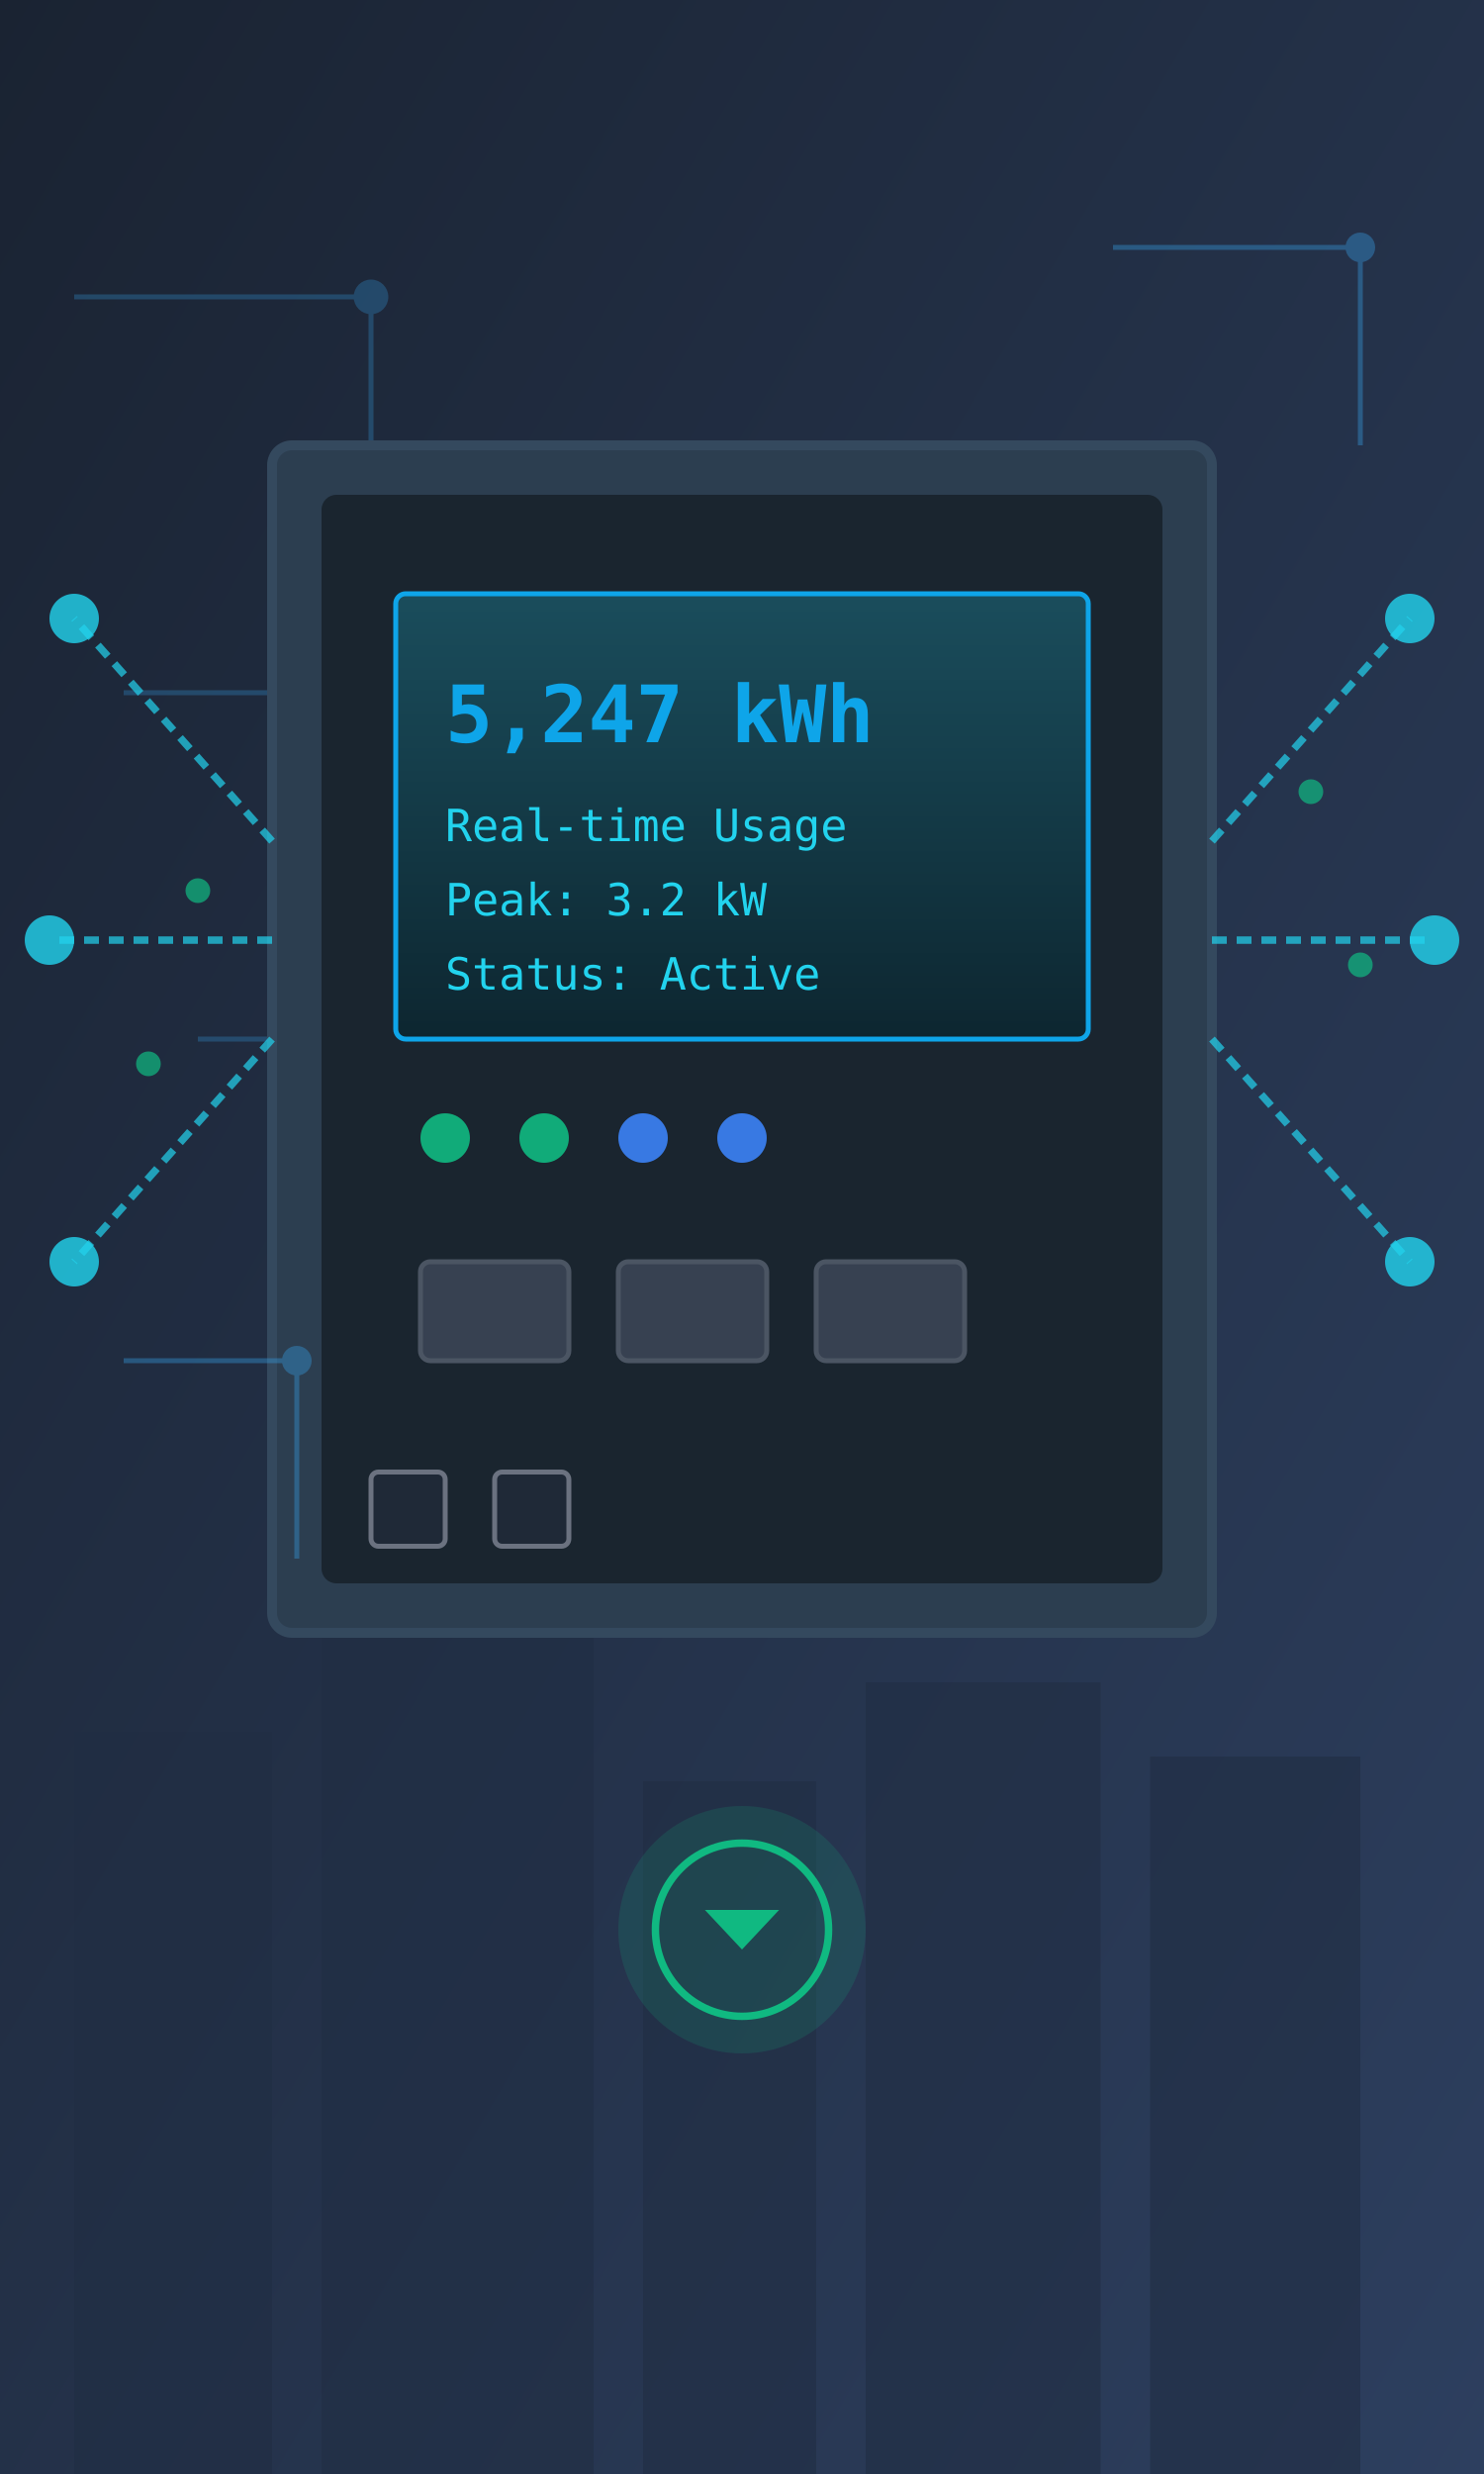
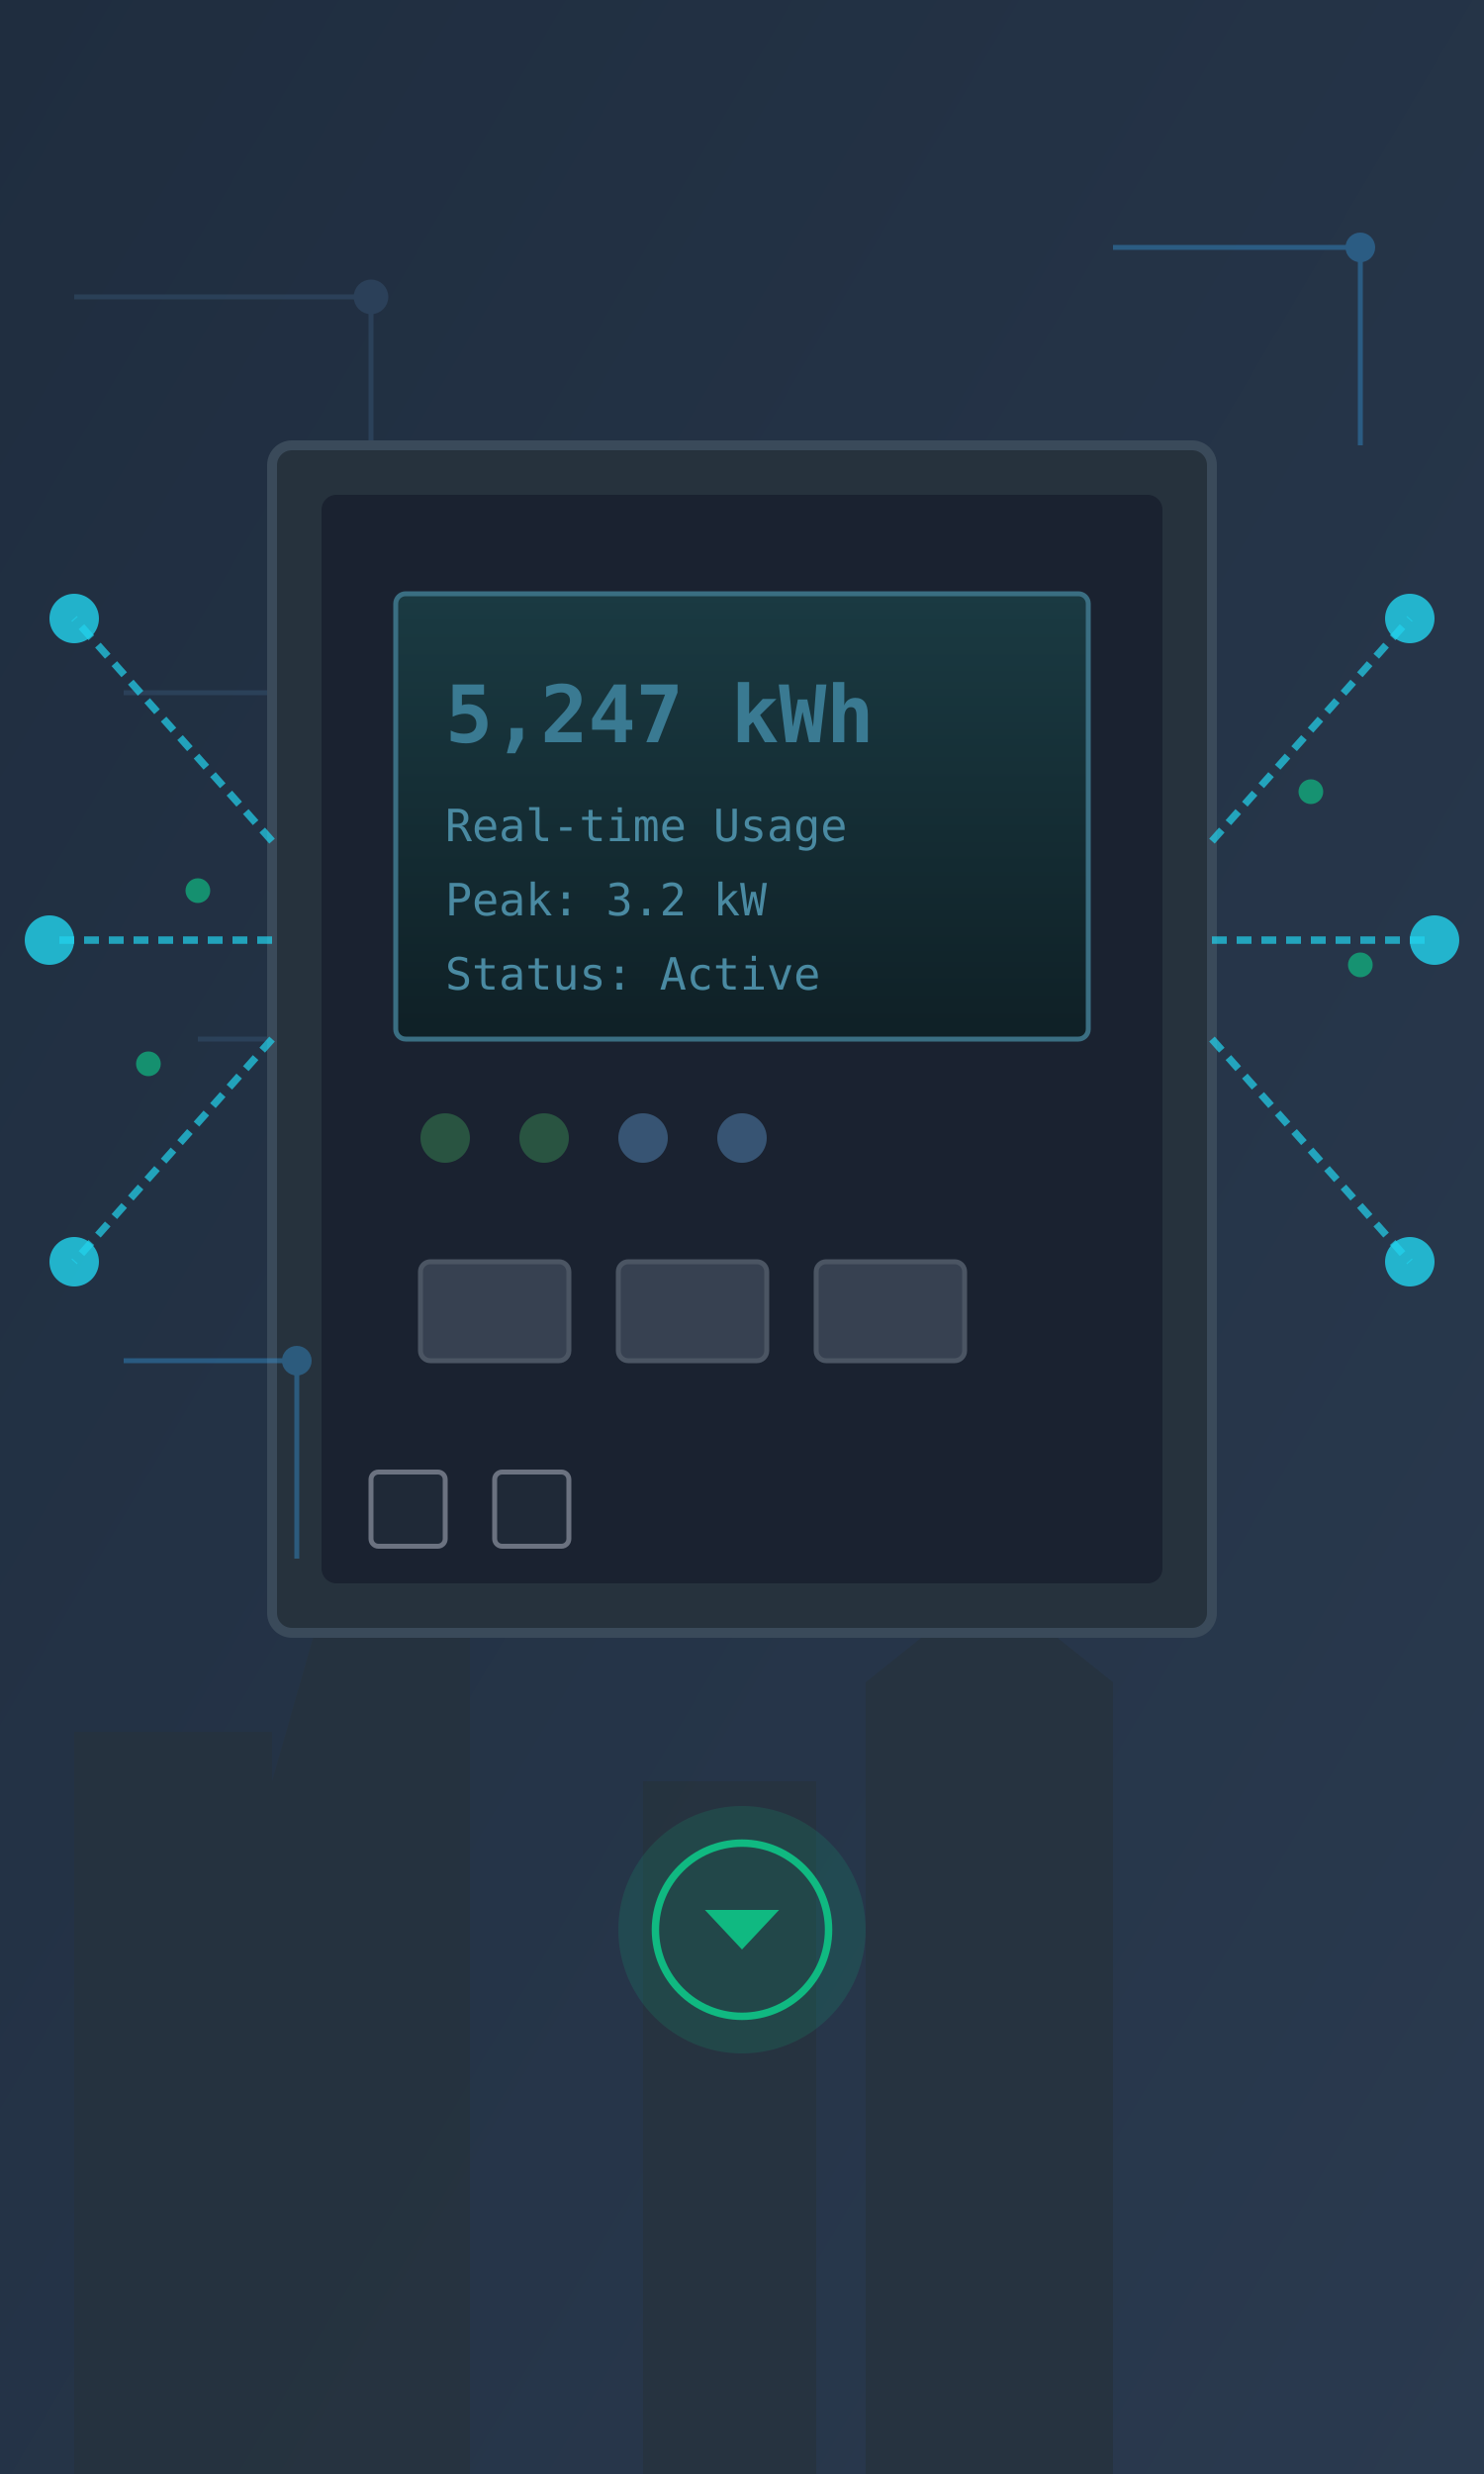
<svg xmlns="http://www.w3.org/2000/svg" viewBox="0 0 600 1000" role="img" aria-label="Smart meter and digital grid infrastructure">
  <defs>
    <linearGradient id="bg2-mobile" x1="0" y1="0" x2="1" y2="1">
-       <stop offset="0%" stop-color="#1a2332" />
-       <stop offset="100%" stop-color="#2d3f5f" />
+       <stop offset="0%" stop-color="#1f2d3f" />
+       <stop offset="100%" stop-color="#2a3a4f" />
    </linearGradient>
    <linearGradient id="screen-mobile" x1="0" y1="0" x2="0" y2="1">
-       <stop offset="0%" stop-color="#1a4d5c" />
-       <stop offset="100%" stop-color="#0d2630" />
+       <stop offset="0%" stop-color="#1a3a42" />
+       <stop offset="100%" stop-color="#0f2026" />
    </linearGradient>
  </defs>
  <rect width="600" height="1000" fill="url(#bg2-mobile)" />
-   <g fill="#1f2d42" opacity="0.6">
+   <g fill="#26323d" opacity="0.8">
    <rect x="30" y="700" width="80" height="300" />
-     <rect x="130" y="650" width="110" height="350" />
+     <polygon points="130,650 160,620 190,650 190,1000 30,1000" />
    <rect x="260" y="720" width="70" height="280" />
-     <rect x="350" y="680" width="95" height="320" />
-     <rect x="465" y="710" width="85" height="290" />
+     <polygon points="350,680 400,640 450,680 450,1000 350,1000" />
  </g>
-   <g stroke="#3498db" stroke-width="2" fill="none" opacity="0.3">
+   <g stroke="#3a5a7a" stroke-width="2" fill="none" opacity="0.4">
    <path d="M30 120 L150 120 L150 200 L270 200" />
    <path d="M50 280 L180 280 L180 180 L300 180" />
    <path d="M80 420 L200 420 L200 320 L320 320" />
-     <circle cx="150" cy="120" r="6" fill="#3498db" />
-     <circle cx="180" cy="280" r="6" fill="#3498db" />
-     <circle cx="200" cy="420" r="6" fill="#3498db" />
+     <circle cx="150" cy="120" r="6" fill="#3a5a7a" />
+     <circle cx="180" cy="280" r="6" fill="#3a5a7a" />
+     <circle cx="200" cy="420" r="6" fill="#3a5a7a" />
  </g>
  <g>
-     <rect x="110" y="180" width="380" height="480" rx="8" fill="#2c3e50" stroke="#34495e" stroke-width="4" />
-     <rect x="130" y="200" width="340" height="440" rx="6" fill="#1a252f" />
-     <rect x="160" y="240" width="280" height="180" rx="4" fill="url(#screen-mobile)" stroke="#0ea5e9" stroke-width="2" />
-     <g fill="#0ea5e9" font-family="monospace" font-size="32" font-weight="bold">
+     <rect x="110" y="180" width="380" height="480" rx="8" fill="#26323d" stroke="#3a4a5a" stroke-width="4" />
+     <rect x="130" y="200" width="340" height="440" rx="6" fill="#1a2230" />
+     <rect x="160" y="240" width="280" height="180" rx="4" fill="url(#screen-mobile)" stroke="#3a6e82" stroke-width="2" />
+     <g fill="#3a7a92" font-family="monospace" font-size="32" font-weight="bold">
      <text x="180" y="300">5,247 kWh</text>
    </g>
-     <g fill="#22d3ee" font-family="monospace" font-size="18">
+     <g fill="#4a8aa2" font-family="monospace" font-size="18">
      <text x="180" y="340">Real-time Usage</text>
      <text x="180" y="370">Peak: 3.2 kW</text>
      <text x="180" y="400">Status: Active</text>
    </g>
-     <circle cx="180" cy="460" r="10" fill="#10b981" opacity="0.9" />
-     <circle cx="220" cy="460" r="10" fill="#10b981" opacity="0.9" />
-     <circle cx="260" cy="460" r="10" fill="#3b82f6" opacity="0.9" />
-     <circle cx="300" cy="460" r="10" fill="#3b82f6" opacity="0.9" />
+     <circle cx="180" cy="460" r="10" fill="#2a5a42" opacity="0.9" />
+     <circle cx="220" cy="460" r="10" fill="#2a5a42" opacity="0.9" />
+     <circle cx="260" cy="460" r="10" fill="#3a5a7a" opacity="0.9" />
+     <circle cx="300" cy="460" r="10" fill="#3a5a7a" opacity="0.9" />
    <rect x="170" y="510" width="60" height="40" rx="4" fill="#374151" stroke="#4b5563" stroke-width="2" />
    <rect x="250" y="510" width="60" height="40" rx="4" fill="#374151" stroke="#4b5563" stroke-width="2" />
    <rect x="330" y="510" width="60" height="40" rx="4" fill="#374151" stroke="#4b5563" stroke-width="2" />
    <rect x="150" y="595" width="30" height="30" rx="3" fill="#1f2937" stroke="#6b7280" stroke-width="2" />
    <rect x="200" y="595" width="30" height="30" rx="3" fill="#1f2937" stroke="#6b7280" stroke-width="2" />
  </g>
  <g stroke="#22d3ee" stroke-width="3" fill="none" opacity="0.7">
    <path d="M490 340 L570 250" stroke-dasharray="6,4" />
    <path d="M490 380 L580 380" stroke-dasharray="6,4" />
    <path d="M490 420 L570 510" stroke-dasharray="6,4" />
    <path d="M110 340 L30 250" stroke-dasharray="6,4" />
    <path d="M110 380 L20 380" stroke-dasharray="6,4" />
    <path d="M110 420 L30 510" stroke-dasharray="6,4" />
  </g>
  <g fill="#22d3ee" opacity="0.8">
    <circle cx="570" cy="250" r="10" />
    <circle cx="580" cy="380" r="10" />
    <circle cx="570" cy="510" r="10" />
    <circle cx="30" cy="250" r="10" />
    <circle cx="20" cy="380" r="10" />
    <circle cx="30" cy="510" r="10" />
  </g>
  <g stroke="#3498db" stroke-width="2" fill="none" opacity="0.4">
    <path d="M450 100 L550 100 L550 180" />
    <path d="M50 550 L120 550 L120 630" />
    <circle cx="550" cy="100" r="5" fill="#3498db" />
    <circle cx="120" cy="550" r="5" fill="#3498db" />
  </g>
  <g fill="#10b981" opacity="0.7">
    <circle cx="530" cy="320" r="5" />
    <circle cx="550" cy="390" r="5" />
    <circle cx="80" cy="360" r="5" />
    <circle cx="60" cy="430" r="5" />
  </g>
  <g transform="translate(300, 780)">
    <circle r="50" fill="#10b981" opacity="0.15" />
    <circle r="35" fill="none" stroke="#10b981" stroke-width="3" />
    <path d="M-8 -15 L8 0 L-8 15 Z" fill="#10b981" transform="rotate(90)" />
  </g>
</svg>
